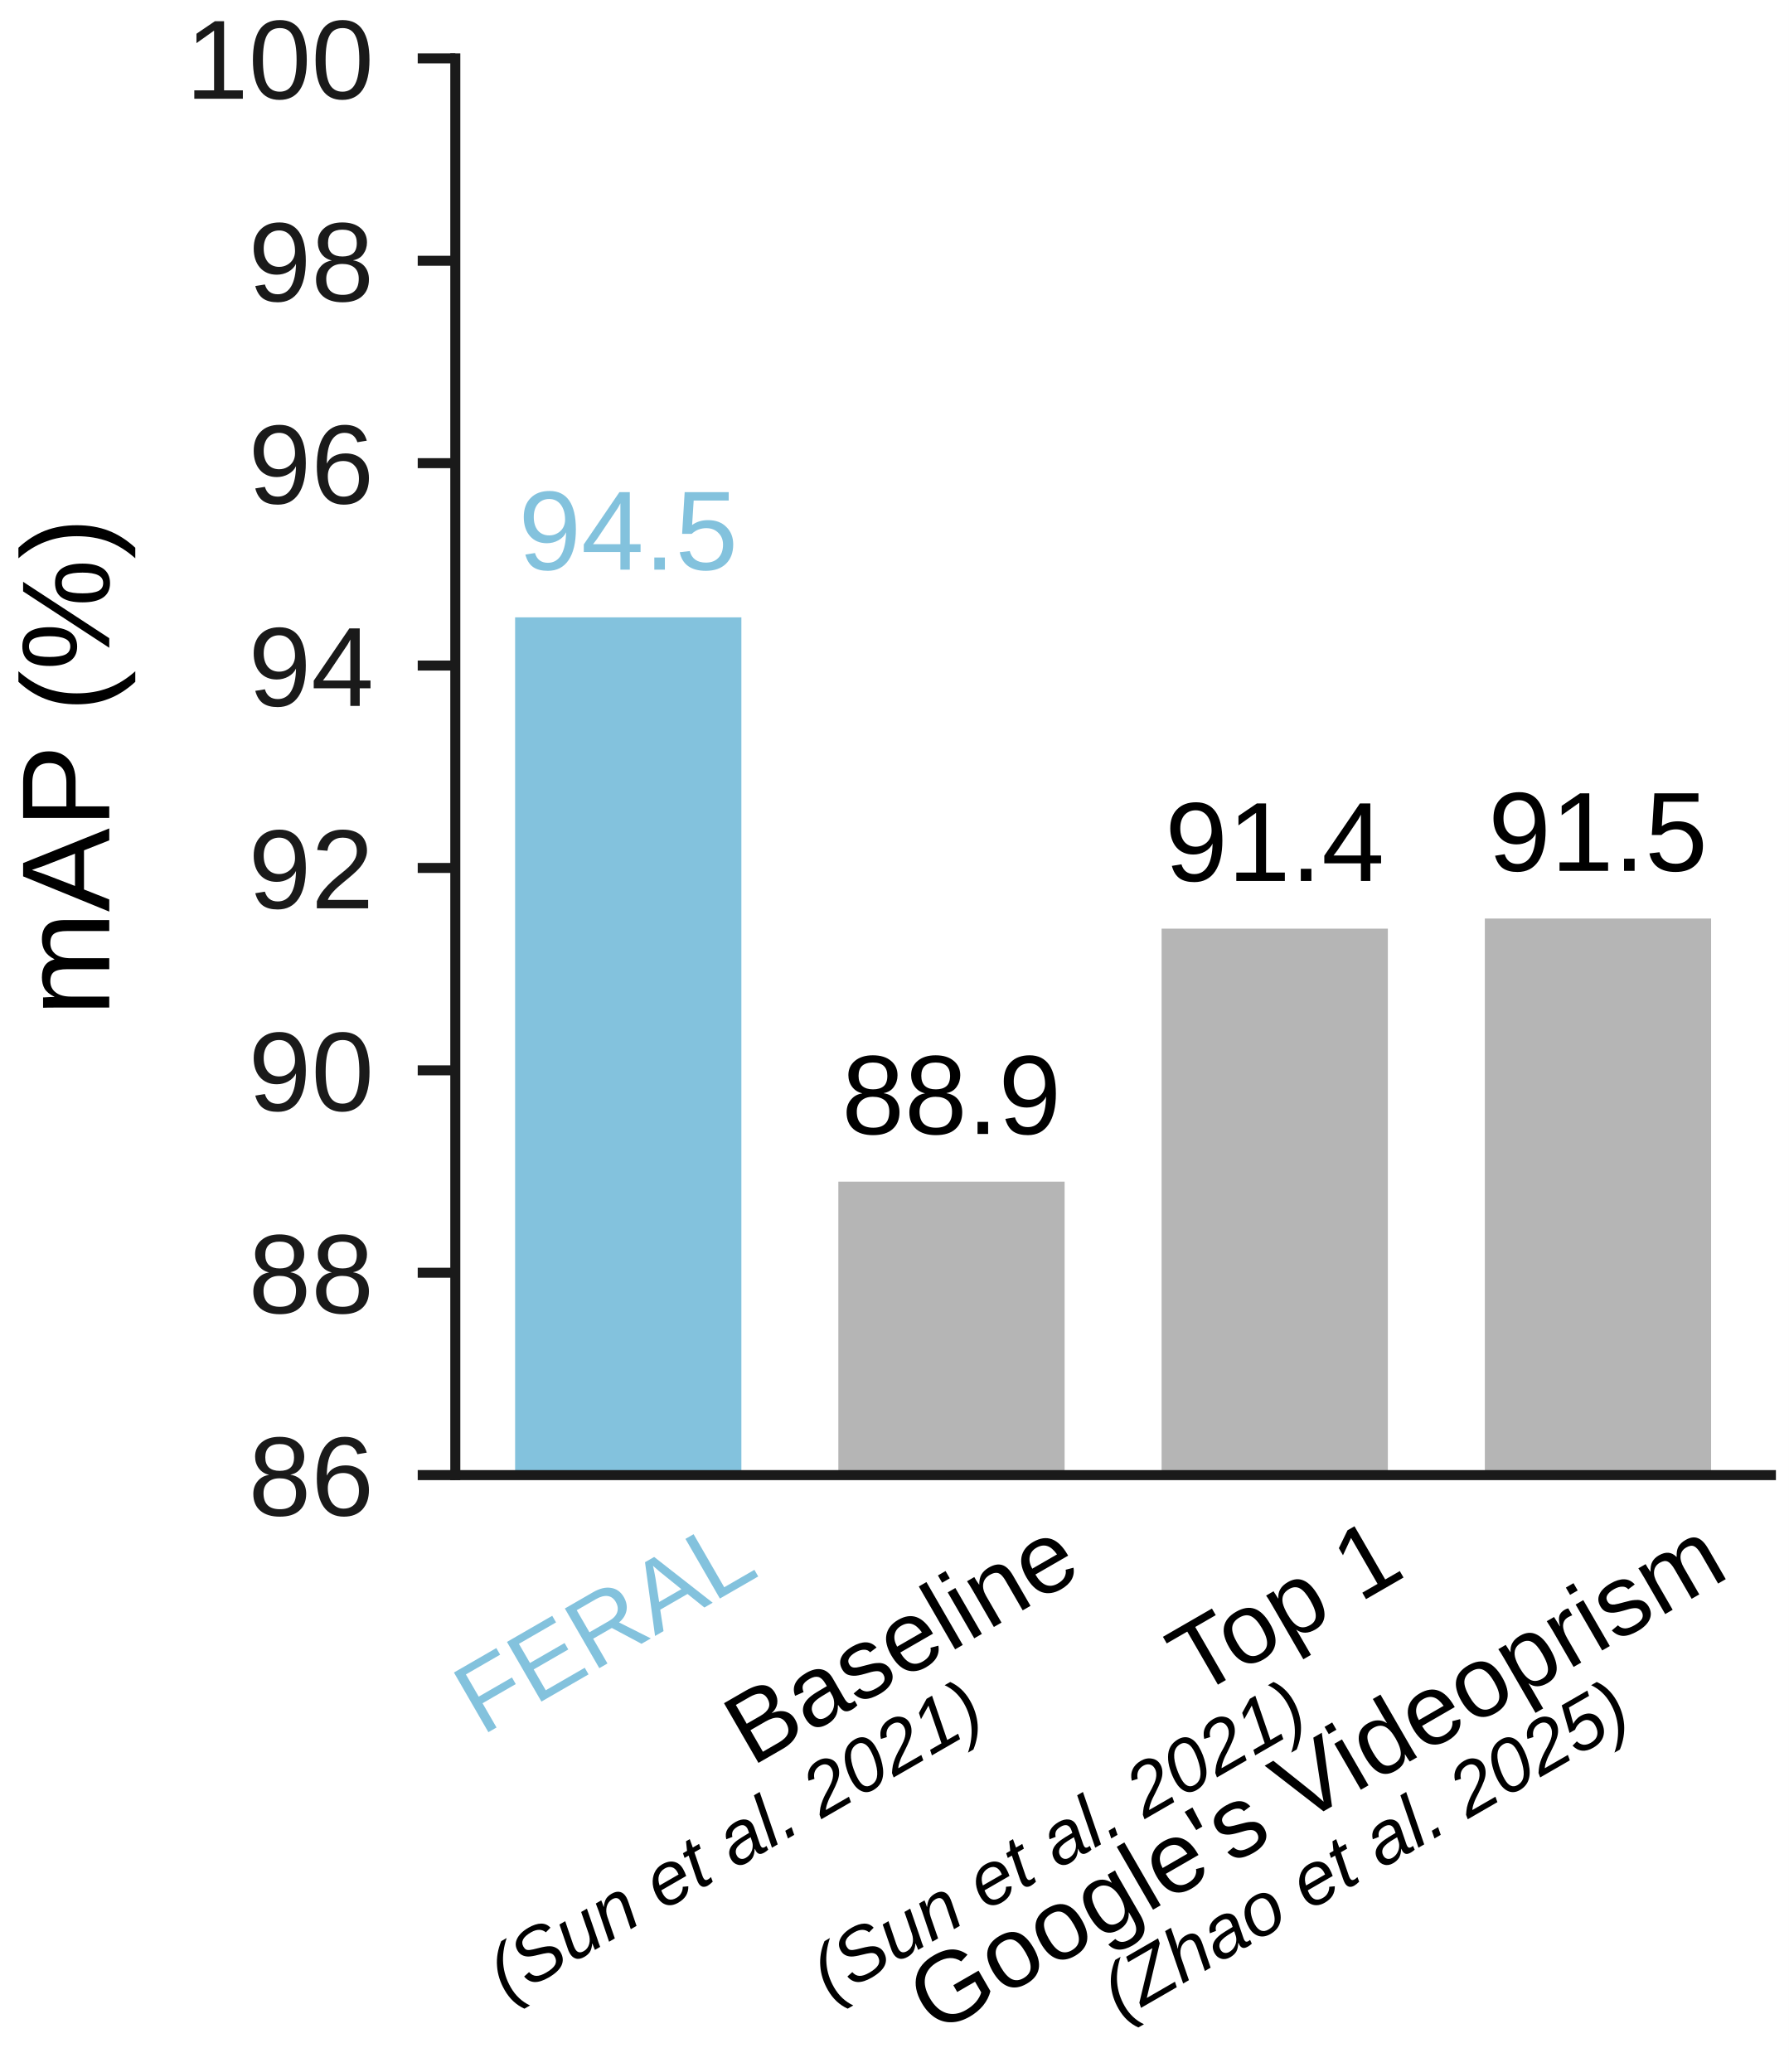
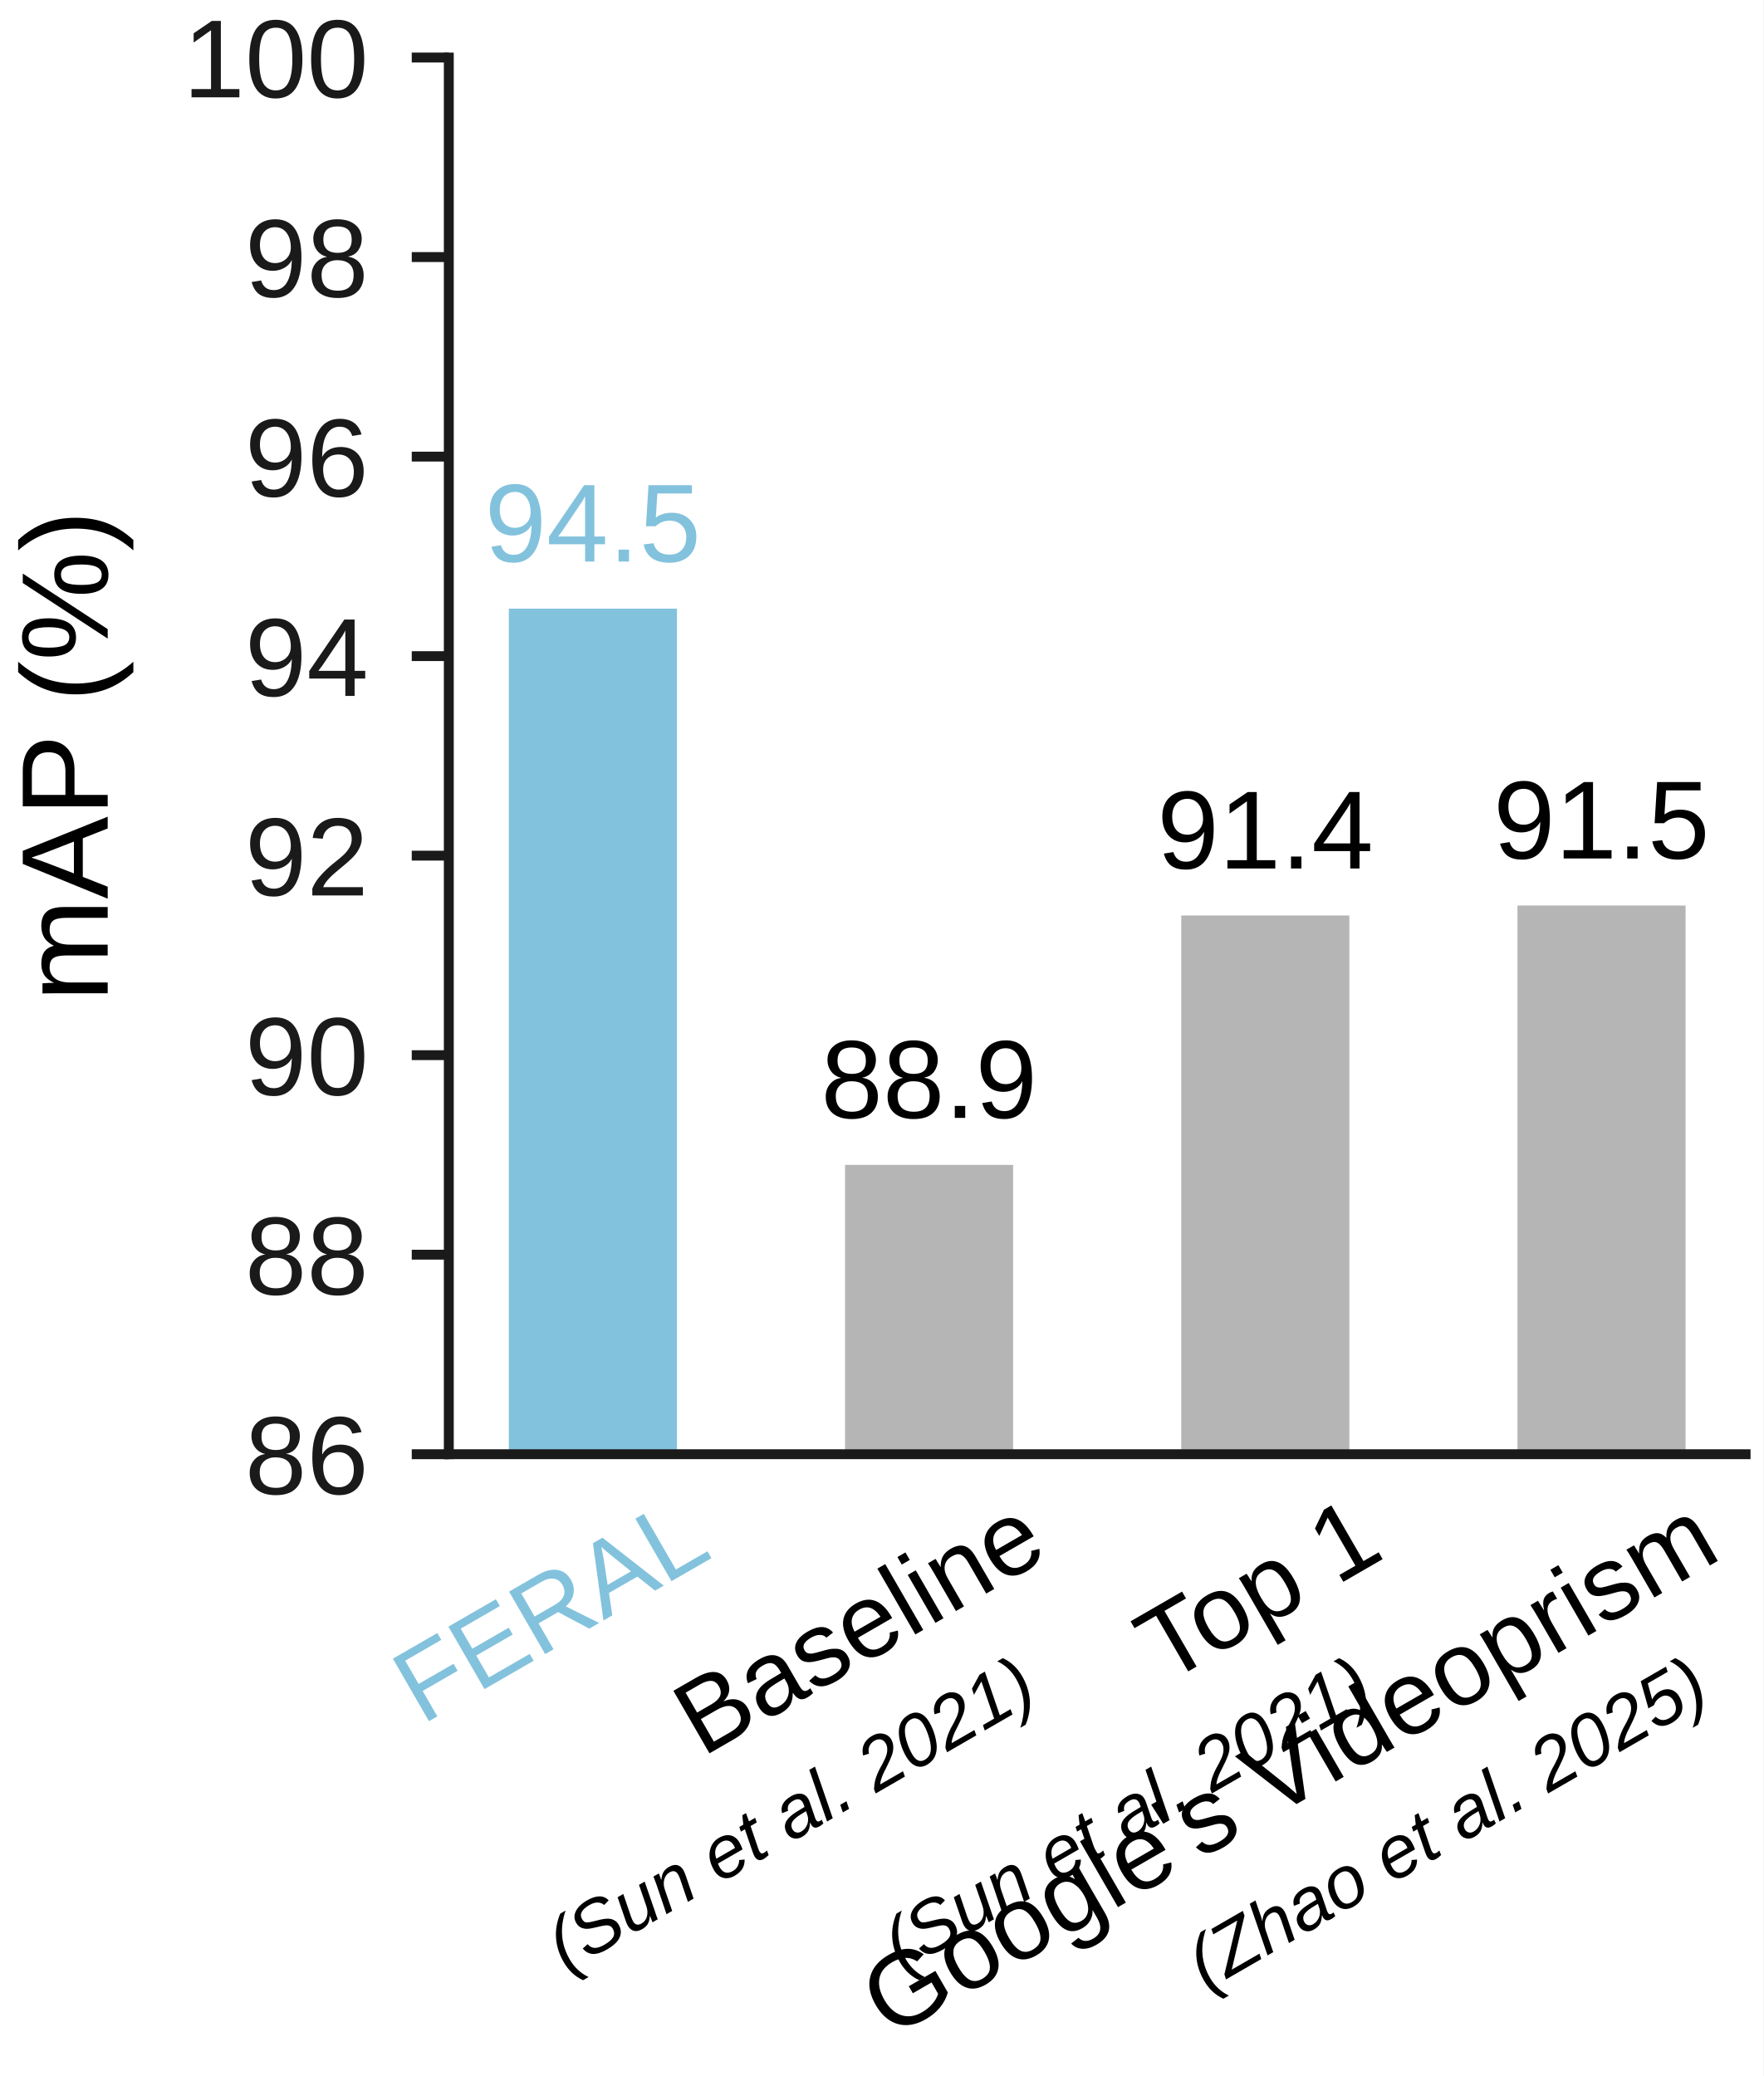
- <svg xmlns="http://www.w3.org/2000/svg" xmlns:xlink="http://www.w3.org/1999/xlink" width="142.779pt" height="165.412pt" viewBox="0 0 142.779 165.412" version="1.1">
+ <svg xmlns="http://www.w3.org/2000/svg" xmlns:xlink="http://www.w3.org/1999/xlink" width="142.779pt" height="168.113pt" viewBox="0 0 142.779 168.113" version="1.1">
  <defs>
    <style type="text/css">*{stroke-linejoin: round; stroke-linecap: butt}</style>
  </defs>
  <g id="figure_1">
    <g id="patch_1">
-       <path d="M 0 165.412  L 142.779 165.412  L 142.779 0  L 0 0  z " style="fill: #ffffff" />
+       <path d="M 0 168.113  L 142.779 168.113  L 142.779 0  L 0 0  z " style="fill: #ffffff" />
    </g>
    <g id="axes_1">
      <g id="patch_2">
        <path d="M 36.339 117.761  L 141.339 117.761  L 141.339 4.661  L 36.339 4.661  z " style="fill: #ffffff" />
      </g>
      <g id="patch_3">
-         <path d="M 41.112 812.518  L 59.171 812.518  L 59.171 49.286  L 41.112 49.286  z " clip-path="url(#p4a6ef9b317)" style="fill: #83c2dd" />
+         <path d="M 41.2 812.518  L 54.811 812.518  L 54.811 49.286  L 41.2 49.286  z " clip-path="url(#pae553b301a)" style="fill: #83c2dd" />
      </g>
      <g id="patch_4">
-         <path d="M 66.91 812.518  L 84.969 812.518  L 84.969 94.333  L 66.91 94.333  z " clip-path="url(#p4a6ef9b317)" style="fill: #b5b5b5" />
+         <path d="M 68.422 812.518  L 82.033 812.518  L 82.033 94.333  L 68.422 94.333  z " clip-path="url(#pae553b301a)" style="fill: #b5b5b5" />
      </g>
      <g id="patch_5">
-         <path d="M 92.709 812.518  L 110.768 812.518  L 110.768 74.137  L 92.709 74.137  z " clip-path="url(#p4a6ef9b317)" style="fill: #b5b5b5" />
+         <path d="M 95.644 812.518  L 109.256 812.518  L 109.256 74.137  L 95.644 74.137  z " clip-path="url(#pae553b301a)" style="fill: #b5b5b5" />
      </g>
      <g id="patch_6">
-         <path d="M 118.507 812.518  L 136.566 812.518  L 136.566 73.329  L 118.507 73.329  z " clip-path="url(#p4a6ef9b317)" style="fill: #b5b5b5" />
+         <path d="M 122.867 812.518  L 136.478 812.518  L 136.478 73.329  L 122.867 73.329  z " clip-path="url(#pae553b301a)" style="fill: #b5b5b5" />
      </g>
      <g id="matplotlib.axis_1">
        <g id="xtick_1">
          <g id="line2d_1" />
        </g>
        <g id="xtick_2">
          <g id="line2d_2" />
        </g>
        <g id="xtick_3">
          <g id="line2d_3" />
        </g>
        <g id="xtick_4">
          <g id="line2d_4" />
        </g>
      </g>
      <g id="matplotlib.axis_2">
        <g id="ytick_1">
          <g id="line2d_5">
            <defs>
-               <path id="m162b1f50fb" d="M 0 0  L -3 0  " style="stroke: #1a1a1a; stroke-width: 0.8" />
+               <path id="m71ce9c3539" d="M 0 0  L -3 0  " style="stroke: #1a1a1a; stroke-width: 0.8" />
            </defs>
            <g>
-               <use xlink:href="#m162b1f50fb" x="36.339" y="117.761" style="fill: #1a1a1a; stroke: #1a1a1a; stroke-width: 0.8" />
+               <use xlink:href="#m71ce9c3539" x="36.339" y="117.761" style="fill: #1a1a1a; stroke: #1a1a1a; stroke-width: 0.8" />
            </g>
          </g>
          <g id="text_1">
            <text style="fill: #1a1a1a; font: 9px 'Arial'; text-anchor: end" x="29.839" y="120.982" transform="rotate(-0 29.83891 120.982)">86</text>
          </g>
        </g>
        <g id="ytick_2">
          <g id="line2d_6">
            <g>
-               <use xlink:href="#m162b1f50fb" x="36.339" y="101.604" style="fill: #1a1a1a; stroke: #1a1a1a; stroke-width: 0.8" />
+               <use xlink:href="#m71ce9c3539" x="36.339" y="101.604" style="fill: #1a1a1a; stroke: #1a1a1a; stroke-width: 0.8" />
            </g>
          </g>
          <g id="text_2">
            <text style="fill: #1a1a1a; font: 9px 'Arial'; text-anchor: end" x="29.839" y="104.825" transform="rotate(-0 29.83891 104.8249)">88</text>
          </g>
        </g>
        <g id="ytick_3">
          <g id="line2d_7">
            <g>
-               <use xlink:href="#m162b1f50fb" x="36.339" y="85.447" style="fill: #1a1a1a; stroke: #1a1a1a; stroke-width: 0.8" />
+               <use xlink:href="#m71ce9c3539" x="36.339" y="85.447" style="fill: #1a1a1a; stroke: #1a1a1a; stroke-width: 0.8" />
            </g>
          </g>
          <g id="text_3">
            <text style="fill: #1a1a1a; font: 9px 'Arial'; text-anchor: end" x="29.839" y="88.668" transform="rotate(-0 29.83891 88.66775)">90</text>
          </g>
        </g>
        <g id="ytick_4">
          <g id="line2d_8">
            <g>
-               <use xlink:href="#m162b1f50fb" x="36.339" y="69.29" style="fill: #1a1a1a; stroke: #1a1a1a; stroke-width: 0.8" />
+               <use xlink:href="#m71ce9c3539" x="36.339" y="69.29" style="fill: #1a1a1a; stroke: #1a1a1a; stroke-width: 0.8" />
            </g>
          </g>
          <g id="text_4">
            <text style="fill: #1a1a1a; font: 9px 'Arial'; text-anchor: end" x="29.839" y="72.511" transform="rotate(-0 29.83891 72.5106)">92</text>
          </g>
        </g>
        <g id="ytick_5">
          <g id="line2d_9">
            <g>
-               <use xlink:href="#m162b1f50fb" x="36.339" y="53.132" style="fill: #1a1a1a; stroke: #1a1a1a; stroke-width: 0.8" />
+               <use xlink:href="#m71ce9c3539" x="36.339" y="53.132" style="fill: #1a1a1a; stroke: #1a1a1a; stroke-width: 0.8" />
            </g>
          </g>
          <g id="text_5">
            <text style="fill: #1a1a1a; font: 9px 'Arial'; text-anchor: end" x="29.839" y="56.353" transform="rotate(-0 29.83891 56.35346)">94</text>
          </g>
        </g>
        <g id="ytick_6">
          <g id="line2d_10">
            <g>
-               <use xlink:href="#m162b1f50fb" x="36.339" y="36.975" style="fill: #1a1a1a; stroke: #1a1a1a; stroke-width: 0.8" />
+               <use xlink:href="#m71ce9c3539" x="36.339" y="36.975" style="fill: #1a1a1a; stroke: #1a1a1a; stroke-width: 0.8" />
            </g>
          </g>
          <g id="text_6">
            <text style="fill: #1a1a1a; font: 9px 'Arial'; text-anchor: end" x="29.839" y="40.196" transform="rotate(-0 29.83891 40.19632)">96</text>
          </g>
        </g>
        <g id="ytick_7">
          <g id="line2d_11">
            <g>
-               <use xlink:href="#m162b1f50fb" x="36.339" y="20.818" style="fill: #1a1a1a; stroke: #1a1a1a; stroke-width: 0.8" />
+               <use xlink:href="#m71ce9c3539" x="36.339" y="20.818" style="fill: #1a1a1a; stroke: #1a1a1a; stroke-width: 0.8" />
            </g>
          </g>
          <g id="text_7">
            <text style="fill: #1a1a1a; font: 9px 'Arial'; text-anchor: end" x="29.839" y="24.039" transform="rotate(-0 29.83891 24.03917)">98</text>
          </g>
        </g>
        <g id="ytick_8">
          <g id="line2d_12">
            <g>
-               <use xlink:href="#m162b1f50fb" x="36.339" y="4.661" style="fill: #1a1a1a; stroke: #1a1a1a; stroke-width: 0.8" />
+               <use xlink:href="#m71ce9c3539" x="36.339" y="4.661" style="fill: #1a1a1a; stroke: #1a1a1a; stroke-width: 0.8" />
            </g>
          </g>
          <g id="text_8">
            <text style="fill: #1a1a1a; font: 9px 'Arial'; text-anchor: end" x="29.839" y="7.882" transform="rotate(-0 29.83891 7.882031)">100</text>
          </g>
        </g>
        <g id="text_9">
          <text style="font: 10px 'Arial'; text-anchor: middle" x="8.72" y="61.211" transform="rotate(-90 8.719688 61.21102)">mAP (%)</text>
        </g>
      </g>
      <g id="patch_7">
        <path d="M 36.339 117.761  L 36.339 4.661  " style="fill: none; stroke: #1a1a1a; stroke-width: 0.8; stroke-linejoin: miter; stroke-linecap: square" />
      </g>
      <g id="patch_8">
        <path d="M 36.339 117.761  L 141.339 117.761  " style="fill: none; stroke: #1a1a1a; stroke-width: 0.8; stroke-linejoin: miter; stroke-linecap: square" />
      </g>
      <g id="text_10">
-         <text style="fill: #83c2dd; font: 9px 'Arial'; text-anchor: middle" x="50.141" y="45.477" transform="rotate(-0 50.14112 45.47743)">94.5</text>
+         <text style="fill: #83c2dd; font: 9px 'Arial'; text-anchor: middle" x="48.006" y="45.477" transform="rotate(-0 48.00557 45.47743)">94.5</text>
      </g>
      <g id="text_11">
-         <text style="font: 9px 'Arial'; text-anchor: middle" x="75.94" y="90.525" transform="rotate(-0 75.93964 90.52477)">88.9</text>
+         <text style="font: 9px 'Arial'; text-anchor: middle" x="75.228" y="90.525" transform="rotate(-0 75.2278 90.52477)">88.9</text>
      </g>
      <g id="text_12">
-         <text style="font: 9px 'Arial'; text-anchor: middle" x="101.738" y="70.328" transform="rotate(-0 101.7382 70.32834)">91.4</text>
+         <text style="font: 9px 'Arial'; text-anchor: middle" x="102.45" y="70.328" transform="rotate(-0 102.45 70.32834)">91.4</text>
      </g>
      <g id="text_13">
-         <text style="font: 9px 'Arial'; text-anchor: middle" x="127.537" y="69.52" transform="rotate(-0 127.5367 69.52048)">91.5</text>
+         <text style="font: 9px 'Arial'; text-anchor: middle" x="129.672" y="69.52" transform="rotate(-0 129.6722 69.52048)">91.5</text>
      </g>
      <g id="text_14">
-         <text style="fill: #83c2dd; font: 8px 'Arial'; text-anchor: end" x="60.744" y="125.72" transform="rotate(-30 60.7438 125.7201)">FERAL</text>
+         <text style="fill: #83c2dd; font: 8.5px 'Arial'; text-anchor: end" x="57.853" y="126.03" transform="rotate(-30 57.8532 126.03)">FERAL</text>
      </g>
      <g id="text_15">
-         <text style="font: 8px 'Arial'; text-anchor: end" x="86.542" y="125.72" transform="rotate(-30 86.54233 125.7201)">Baseline</text>
+         <text style="font: 8.5px 'Arial'; text-anchor: end" x="85.075" y="126.03" transform="rotate(-30 85.07542 126.03)">Baseline</text>
      </g>
      <g id="text_16">
-         <text style="font: italic 6px 'Arial'; text-anchor: end" x="78.863" y="137.544" transform="rotate(-30 78.86311 137.5437)">(Sun et al. 2021)</text>
+         <text style="font: italic 6px 'Arial'; text-anchor: end" x="84.217" y="137.544" transform="rotate(-30 84.21726 137.5437)">(Sun et al. 2021)</text>
      </g>
      <g id="text_17">
-         <text style="font: 8px 'Arial'; text-anchor: end" x="112.353" y="125.741" transform="rotate(-30 112.3527 125.7407)">Top 1</text>
+         <text style="font: 8.5px 'Arial'; text-anchor: end" x="112.31" y="126.052" transform="rotate(-30 112.3103 126.0519)">Top 1</text>
      </g>
      <g id="text_18">
-         <text style="font: italic 6px 'Arial'; text-anchor: end" x="104.662" y="137.544" transform="rotate(-30 104.6616 137.5437)">(Sun et al. 2021)</text>
+         <text style="font: italic 6px 'Arial'; text-anchor: end" x="111.439" y="137.544" transform="rotate(-30 111.4395 137.5437)">(Sun et al. 2021)</text>
      </g>
      <g id="text_19">
-         <text style="font: 8px 'Arial'; text-anchor: end" x="138.188" y="125.805" transform="rotate(-30 138.1881 125.8045)">Google's Videoprism</text>
+         <text style="font: 8.5px 'Arial'; text-anchor: end" x="139.572" y="126.12" transform="rotate(-30 139.5717 126.1198)">Google's Videoprism</text>
      </g>
      <g id="text_20">
-         <text style="font: italic 6px 'Arial'; text-anchor: end" x="130.46" y="137.544" transform="rotate(-30 130.4602 137.5437)">(Zhao et al. 2025)</text>
+         <text style="font: italic 6px 'Arial'; text-anchor: end" x="138.662" y="137.544" transform="rotate(-30 138.6617 137.5437)">(Zhao et al. 2025)</text>
      </g>
    </g>
  </g>
  <defs>
-     <clipPath id="p4a6ef9b317">
+     <clipPath id="pae553b301a">
      <rect x="36.339" y="4.661" width="105" height="113.1" />
    </clipPath>
  </defs>
</svg>
